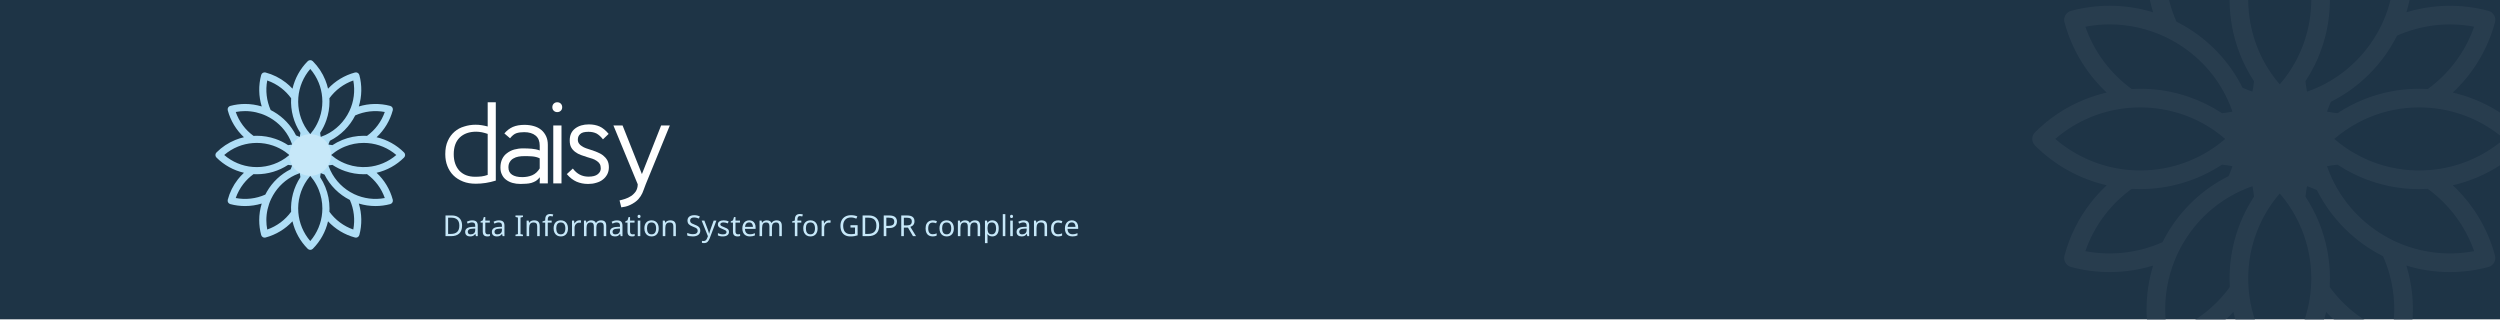
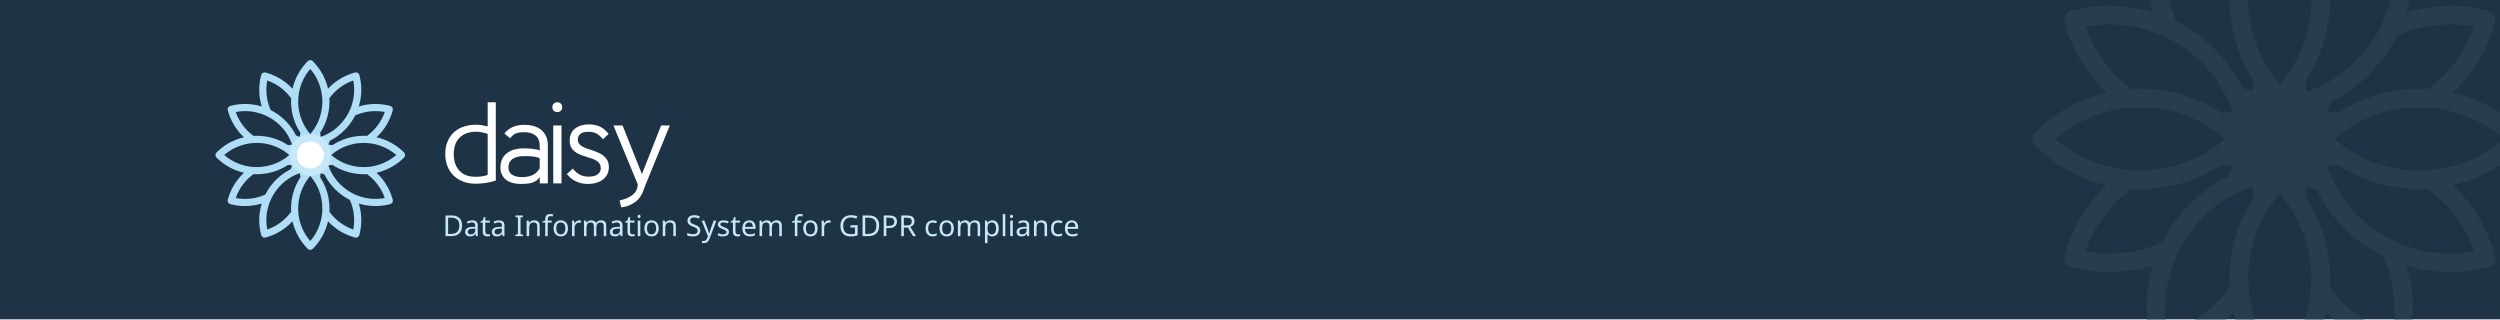
<svg xmlns="http://www.w3.org/2000/svg" xmlns:xlink="http://www.w3.org/1999/xlink" viewBox="0 0 3970 507" role="img" aria-label="DAISY — Data Information System for GDPR compliance">
  <defs>
    <path id="font_1_19" d="M.386 .7H.456V.024C.398 .006 .341-.003 .284-.003 .242-.003 .206 .003 .173 .016 .141 .029 .113 .046 .09 .069 .067 .092 .05 .119 .038 .15 .026 .18 .02 .215 .02 .252 .02 .297 .027 .335 .042 .367 .056 .399 .076 .425 .1 .446 .124 .467 .152 .482 .184 .491 .215 .501 .247 .506 .281 .506 .299 .506 .316 .505 .334 .502 .351 .499 .368 .496 .386 .491V.7M.093 .251C.093 .193 .109 .146 .141 .11 .174 .075 .219 .057 .278 .057 .296 .057 .315 .058 .333 .06 .351 .062 .368 .067 .386 .073V.427C.37 .433 .353 .437 .336 .441 .319 .444 .303 .446 .287 .446 .227 .446 .18 .429 .145 .396 .11 .362 .093 .314 .093 .251Z" />
    <path id="font_1_16" d="M.359 .216C.339 .226 .317 .231 .294 .233 .272 .235 .249 .235 .225 .235 .208 .235 .192 .234 .176 .231 .16 .228 .145 .223 .132 .215 .119 .208 .109 .198 .101 .185 .093 .173 .089 .157 .089 .138 .089 .11 .099 .089 .12 .075 .141 .061 .171 .054 .208 .054 .239 .054 .267 .059 .294 .07 .32 .081 .342 .101 .359 .129V.216M.359 0 .36 .053C.349 .039 .338 .029 .326 .021 .314 .014 .301 .008 .287 .004 .273 0 .258-.002 .243-.003 .227-.004 .21-.005 .193-.005 .168-.005 .145-.002 .124 .004 .103 .01 .085 .019 .069 .031 .053 .043 .041 .058 .033 .076 .024 .093 .02 .114 .02 .137 .02 .165 .025 .189 .035 .21 .045 .231 .059 .248 .077 .261 .095 .275 .115 .285 .139 .292 .162 .298 .187 .302 .213 .302 .24 .302 .265 .301 .29 .299 .315 .297 .338 .292 .359 .284V.325C.359 .363 .348 .392 .324 .412 .3 .432 .267 .442 .225 .442 .199 .442 .176 .439 .158 .433 .14 .427 .121 .412 .103 .389L.054 .431C.076 .457 .1 .475 .127 .487 .155 .499 .188 .505 .228 .505 .258 .505 .285 .501 .309 .494 .334 .487 .355 .476 .373 .461 .391 .446 .404 .428 .414 .407 .424 .386 .429 .361 .429 .333V0H.359Z" />
    <path id="font_1_24" d="M.028 0V.5H.099V0H.028M.02 .657C.02 .67 .024 .68 .032 .688 .04 .696 .05 .7 .062 .7 .075 .7 .085 .696 .093 .688 .101 .68 .105 .67 .105 .657 .105 .645 .101 .634 .093 .627 .085 .619 .075 .615 .062 .615 .05 .615 .04 .619 .032 .627 .024 .634 .02 .645 .02 .657Z" />
    <path id="font_1_34" d="M.331 .381C.314 .403 .296 .419 .277 .43 .257 .44 .234 .445 .207 .445 .173 .445 .149 .439 .136 .426 .122 .414 .115 .398 .115 .378 .115 .365 .118 .354 .125 .344 .131 .335 .139 .327 .15 .321 .16 .314 .172 .308 .186 .303 .2 .298 .214 .293 .228 .289 .247 .283 .265 .276 .283 .269 .301 .262 .317 .253 .332 .242 .347 .23 .359 .217 .369 .2 .378 .184 .383 .163 .383 .139 .383 .116 .378 .096 .369 .078 .359 .06 .347 .045 .331 .033 .315 .02 .296 .011 .274 .005 .252-.002 .229-.005 .204-.005 .166-.005 .133 .002 .103 .015 .074 .028 .046 .049 .02 .08L.072 .128C.107 .081 .152 .058 .207 .058 .243 .058 .27 .065 .287 .079 .305 .093 .313 .11 .313 .129 .313 .145 .31 .158 .304 .168 .298 .178 .289 .187 .278 .194 .267 .202 .254 .208 .24 .213 .225 .218 .21 .223 .194 .227 .176 .233 .158 .239 .141 .245 .123 .252 .107 .26 .093 .271 .079 .281 .067 .294 .058 .31 .049 .326 .045 .346 .045 .371 .045 .415 .06 .449 .091 .473 .122 .497 .162 .509 .21 .509 .245 .509 .276 .503 .303 .491 .33 .479 .356 .457 .381 .427L.332 .38 .331 .381Z" />
    <path id="font_1_41" d="M.073-.147C.087-.144 .103-.14 .121-.134 .139-.128 .156-.12 .173-.109 .189-.098 .203-.084 .214-.068 .224-.051 .23-.031 .23-.008L.02 .5H.099L.266 .08 .432 .5H.507L.299-.008 .281-.056C.275-.075 .266-.094 .255-.111 .244-.128 .23-.144 .213-.157 .196-.17 .178-.181 .156-.19 .135-.199 .113-.204 .088-.207L.073-.147Z" />
+     <clipPath id="clip_flower">
+       <path transform="matrix(1,0,0,-1,0,705.83)" d="M381.999 485.299C376.755 480.056 373.123 473.456 371.472 466.312 370.052 467.837 368.517 469.249 366.869 470.536 362.706 473.779 357.994 476.119 352.862 477.493 351.548 477.846 350.195 477.067 349.845 475.753 347.925 468.59 348.08 461.058 350.226 454.04 346.501 455.18 342.607 455.773 338.733 455.773 335.304 455.773 331.867 455.318 328.513 454.421 327.884 454.253 327.345 453.84 327.02 453.274 326.691 452.707 326.604 452.037 326.773 451.405 328.692 444.242 332.591 437.8 337.956 432.797 335.925 432.328 333.933 431.704 331.995 430.919 327.112 428.94 322.728 426.03 318.967 422.267 318.004 421.306 318.004 419.746 318.967 418.785 324.211 413.539 330.81 409.91 337.954 408.26 336.429 406.84 335.017 405.303 333.731 403.656 330.487 399.493 328.147 394.78 326.773 389.649 326.42 388.335 327.2 386.982 328.513 386.632 331.861 385.735 335.29 385.288 338.709 385.288 342.604 385.288 346.487 385.869 350.226 387.013 349.087 383.288 348.493 379.393 348.493 375.521 348.493 372.091 348.948 368.654 349.845 365.301 350.013 364.671 350.426 364.132 350.992 363.806 351.37 363.587 351.795 363.475 352.224 363.475 352.437 363.475 352.651 363.502 352.862 363.56 360.024 365.478 366.466 369.378 371.472 374.746 373.12 367.597 376.753 360.998 381.999 355.754 382.478 355.272 383.11 355.032 383.739 355.032 384.369 355.032 385.001 355.272 385.481 355.754 390.727 360.998 394.357 367.6 396.007 374.746 401.009 369.378 407.455 365.478 414.618 363.56 414.829 363.502 415.042 363.475 415.255 363.475 415.686 363.475 416.11 363.587 416.488 363.806 417.054 364.132 417.468 364.671 417.634 365.301 419.553 372.466 419.399 379.995 417.254 387.013 420.992 385.869 424.876 385.288 428.771 385.288 432.189 385.288 435.619 385.735 438.966 386.632 440.28 386.982 441.059 388.335 440.707 389.649 438.79 396.808 434.891 403.254 429.523 408.26 436.669 409.907 443.268 413.539 448.512 418.786 449.475 419.746 449.475 421.306 448.512 422.267 443.268 427.514 436.667 431.143 429.521 432.794 434.888 437.794 438.788 444.242 440.707 451.405 440.876 452.037 440.788 452.707 440.46 453.274 440.134 453.84 439.595 454.253 438.966 454.421 431.8 456.34 424.271 456.186 417.256 454.04 419.399 461.06 419.556 468.593 417.634 475.753 417.468 476.384 417.054 476.922 416.488 477.249 415.921 477.575 415.247 477.663 414.618 477.493 407.458 475.574 401.013 471.674 396.01 466.31 395.542 468.341 394.917 470.334 394.132 472.271 392.153 477.157 389.244 481.539 385.481 485.299 385 485.78 384.37 486.021 383.74 486.021 383.11 486.021 382.479 485.78 381.999 485.299M381.501 437.843C381.501 437.845 381.501 437.845 381.498 437.845 376.993 444.344 374.863 452.291 375.502 460.223V460.237C376.085 467.52 378.988 474.425 383.743 479.943 386.2 477.096 388.155 473.902 389.567 470.421 390.885 467.167 391.696 463.74 391.975 460.226V460.22C392.052 459.306 392.09 458.376 392.09 457.45 392.09 453.616 391.461 449.844 390.224 446.24 389.202 443.262 387.777 440.44 385.984 437.852V437.848C385.3 436.864 384.556 435.905 383.767 434.991H383.712C382.927 435.902 382.185 436.861 381.501 437.843M373.9 434.066C370.454 440.941 365.115 446.61 358.402 450.488 357.761 450.859 357.09 451.219 356.404 451.566 353.551 457.973 352.727 465.108 354.033 471.983 357.583 470.749 360.872 468.962 363.839 466.649 366.385 464.665 368.629 462.334 370.529 459.716 370.044 451.262 372.299 442.84 376.935 435.802 376.835 434.879 376.703 433.962 376.531 433.059 376.517 433.054 376.503 433.045 376.492 433.037 375.609 433.346 374.744 433.691 373.9 434.066M390.952 433.059C390.776 433.973 390.642 434.893 390.544 435.812 392.356 438.563 393.818 441.527 394.882 444.639 396.3 448.758 397.017 453.069 397.017 457.45 397.017 458.206 396.992 458.964 396.949 459.714 401.072 465.387 406.84 469.67 413.447 471.981 414.799 464.863 413.873 457.465 410.773 450.885 410.762 450.863 410.75 450.841 410.739 450.822 410.735 450.808 410.729 450.797 410.723 450.784 410.715 450.77 410.71 450.756 410.702 450.742 407.286 443.577 401.478 437.777 394.343 434.408 393.264 433.899 392.14 433.439 390.987 433.037 390.976 433.045 390.963 433.05 390.952 433.059M332.285 450.233C334.417 450.641 336.579 450.846 338.733 450.846 343.786 450.846 348.882 449.697 353.461 447.524 354.318 447.113 355.153 446.678 355.938 446.224 362.047 442.693 366.858 437.477 369.852 431.138V431.135C369.856 431.132 369.856 431.132 369.858 431.13 370.367 430.051 370.827 428.926 371.229 427.774 371.221 427.763 371.215 427.749 371.208 427.736 370.299 427.563 369.379 427.429 368.454 427.331 365.703 429.142 362.74 430.601 359.627 431.669 355.508 433.086 351.198 433.804 346.816 433.804 346.063 433.804 345.302 433.778 344.552 433.735 338.876 437.857 334.595 443.624 332.285 450.233M396.273 427.736C396.266 427.749 396.259 427.763 396.25 427.774 396.56 428.656 396.902 429.518 397.273 430.357 404.803 434.135 410.97 440.301 414.777 447.863 421.186 450.712 428.319 451.536 435.194 450.233 432.885 443.624 428.601 437.86 422.927 433.735 422.175 433.778 421.417 433.804 420.664 433.804 415.546 433.804 410.559 432.832 405.843 430.919 403.459 429.952 401.169 428.746 399.023 427.331 398.098 427.432 397.181 427.563 396.273 427.736M374.202 420.526C374.202 425.787 378.48 430.065 383.739 430.065 389 430.065 393.277 425.787 393.277 420.526 393.277 415.266 389 410.989 383.739 410.989 378.48 410.989 374.202 415.266 374.202 420.526M409.456 414.04C406.476 415.061 403.656 416.487 401.071 418.277 401.067 418.279 401.062 418.282 401.056 418.288 400.073 418.969 399.118 419.71 398.205 420.499V420.554C399.1 421.326 400.033 422.053 400.996 422.722 401.008 422.73 401.018 422.738 401.032 422.746 401.035 422.749 401.04 422.752 401.043 422.754 401.051 422.76 401.056 422.765 401.064 422.768 403.131 424.202 405.362 425.407 407.694 426.353 411.821 428.028 416.183 428.877 420.664 428.877 421.589 428.877 422.522 428.839 423.447 428.762 430.73 428.18 437.638 425.275 443.154 420.526 437.636 415.776 430.73 412.871 423.447 412.288 422.501 412.212 421.556 412.173 420.616 412.173 416.814 412.173 413.072 412.798 409.456 414.04M344.029 412.288C336.747 412.871 329.841 415.776 324.324 420.529 327.17 422.987 330.364 424.941 333.845 426.353 337.099 427.673 340.527 428.483 344.038 428.762 344.957 428.839 345.891 428.877 346.816 428.877 350.651 428.877 354.422 428.248 358.026 427.01 361.003 425.99 363.829 424.561 366.418 422.771 367.402 422.086 368.361 421.342 369.275 420.554V420.499C368.383 419.73 367.449 419.002 366.486 418.332 366.475 418.326 366.465 418.318 366.453 418.309 366.448 418.307 366.442 418.304 366.439 418.301 366.431 418.296 366.426 418.29 366.418 418.288 360.673 414.303 353.8 412.177 346.804 412.176 345.881 412.176 344.955 412.213 344.029 412.288M414.098 393.493C414.077 393.507 414.054 393.515 414.03 393.527 414.022 393.532 414.01 393.538 413.999 393.543 413.986 393.548 413.972 393.556 413.956 393.565 406.79 396.98 400.991 402.789 397.622 409.924 397.112 411.002 396.652 412.127 396.25 413.279 396.259 413.29 396.265 413.303 396.273 413.315 397.186 413.49 398.106 413.624 399.023 413.723 401.773 411.91 404.738 410.449 407.857 409.382 411.99 407.961 416.265 407.247 420.611 407.247 421.384 407.247 422.155 407.272 422.93 407.316 428.606 403.191 432.887 397.424 435.194 390.82 433.069 390.417 430.918 390.217 428.772 390.217 423.731 390.217 418.713 391.321 414.098 393.493M368.451 413.723C369.379 413.624 370.299 413.49 371.208 413.317 371.213 413.303 371.221 413.29 371.229 413.279 370.92 412.395 370.575 411.53 370.203 410.687 363.326 407.241 357.656 401.902 353.778 395.188 353.407 394.547 353.047 393.877 352.7 393.19 346.293 390.338 339.158 389.514 332.283 390.82 333.517 394.369 335.304 397.66 337.617 400.626 339.602 403.171 341.933 405.416 344.55 407.316 345.302 407.272 346.052 407.249 346.805 407.249 354.487 407.249 362.041 409.504 368.451 413.723M396.949 381.339C396.992 382.091 397.017 382.849 397.017 383.603 397.017 388.721 396.045 393.708 394.132 398.423 393.166 400.807 391.959 403.097 390.544 405.244 390.645 406.165 390.776 407.085 390.948 407.994 390.963 408 390.976 408.008 390.987 408.016 391.869 407.709 392.73 407.364 393.571 406.992 397.347 399.463 403.511 393.296 411.076 389.489 413.926 383.082 414.75 375.95 413.447 369.072 406.837 371.381 401.071 375.665 396.949 381.339M353.42 375.521C353.42 380.573 354.569 385.669 356.743 390.251 357.153 391.104 357.588 391.939 358.042 392.725 361.573 398.836 366.792 403.648 373.136 406.645 374.215 407.154 375.34 407.614 376.492 408.016 376.503 408.008 376.517 408 376.531 407.994 376.703 407.085 376.835 406.168 376.935 405.244 372.299 398.21 370.044 389.788 370.529 381.336 366.407 375.663 360.64 371.381 354.033 369.072 353.625 371.204 353.42 373.366 353.42 375.521M375.502 380.819C374.862 388.75 376.991 396.698 381.498 403.199 381.52 403.232 381.542 403.265 381.561 403.297 382.229 404.25 382.949 405.176 383.712 406.062H383.767C384.539 405.167 385.264 404.233 385.935 403.27 385.943 403.259 385.952 403.248 385.96 403.237 385.962 403.232 385.965 403.226 385.968 403.223 385.973 403.215 385.978 403.21 385.981 403.202 387.416 401.135 388.62 398.904 389.567 396.572 391.242 392.445 392.09 388.083 392.09 383.603 392.09 382.677 392.052 381.741 391.975 380.819 391.392 373.536 388.489 366.628 383.739 361.113 378.988 366.631 376.085 373.536 375.502 380.819" />
+     </clipPath>
  </defs>
  <rect width="3970" height="507" fill="#1e3446" />
  <g transform="translate(1317.80,-1491.20) scale(6.0)" opacity="0.45">
    <path transform="matrix(1,0,0,-1,423.4473,293.5415)" d="M0 0C-4.773-.386-9.48 .202-13.991 1.751-16.972 2.772-19.791 4.198-22.377 5.988-22.38 5.991-22.385 5.994-22.391 5.999-23.374 6.681-24.329 7.422-25.243 8.21V8.265C-24.348 9.037-23.415 9.765-22.451 10.433-22.44 10.441-22.429 10.449-22.416 10.458-22.413 10.46-22.407 10.463-22.404 10.466-22.396 10.471-22.391 10.477-22.383 10.479-20.316 11.914-18.085 13.118-15.754 14.065-11.626 15.74-7.264 16.588-2.783 16.588-1.858 16.588-.925 16.55 0 16.474 7.283 15.891 14.191 12.987 19.706 8.238 14.188 3.487 7.283 .583 0 0M11.747-21.469C4.628-22.818-2.77-21.893-9.349-18.795-9.371-18.781-9.393-18.773-9.418-18.762-9.426-18.756-9.437-18.751-9.448-18.746-9.461-18.74-9.475-18.732-9.492-18.724-16.657-15.308-22.457-9.5-25.826-2.365-26.335-1.287-26.794-.162-27.197 .991-27.188 1.001-27.183 1.015-27.175 1.026-26.261 1.201-25.341 1.335-24.424 1.434-21.674-.378-18.709-1.839-15.589-2.907-11.457-4.327-7.182-5.042-2.835-5.042-2.063-5.042-1.292-5.017-.517-4.973 5.159-9.098 9.44-14.865 11.747-21.469M-10-43.216C-16.61-40.907-22.377-36.623-26.499-30.95-26.455-30.197-26.431-29.439-26.431-28.686-26.431-23.568-27.402-18.581-29.315-13.866-30.281-11.481-31.488-9.191-32.903-7.045-32.802-6.123-32.671-5.203-32.499-4.294-32.485-4.289-32.471-4.281-32.46-4.272-31.579-4.579-30.717-4.924-29.876-5.296-26.1-12.826-19.936-18.992-12.371-22.799-9.521-29.206-8.698-36.338-10-43.216M-31.472-31.47C-32.055-38.752-34.959-45.661-39.708-51.175-44.459-45.658-47.363-38.752-47.946-31.47-48.586-23.538-46.457-15.59-41.949-9.089-41.927-9.057-41.905-9.024-41.886-8.991-41.218-8.039-40.499-7.113-39.735-6.227H-39.68C-38.908-7.122-38.183-8.055-37.512-9.019-37.504-9.029-37.496-9.041-37.488-9.051-37.485-9.057-37.482-9.062-37.479-9.065-37.474-9.073-37.469-9.079-37.466-9.087-36.032-11.153-34.828-13.384-33.88-15.716-32.206-19.843-31.357-24.206-31.357-28.686-31.357-29.611-31.396-30.547-31.472-31.47M-52.918-30.952C-57.041-36.626-62.807-40.907-69.414-43.216-69.822-41.084-70.027-38.922-70.027-36.768-70.027-31.716-68.878-26.62-66.705-22.038-66.294-21.184-65.859-20.349-65.405-19.564-61.874-13.452-56.655-8.641-50.311-5.644-49.232-5.135-48.107-4.675-46.955-4.272-46.944-4.281-46.93-4.289-46.917-4.294-46.744-5.203-46.613-6.12-46.512-7.045-51.148-14.079-53.403-22.5-52.918-30.952M-70.747-19.099C-77.154-21.951-84.29-22.774-91.165-21.469-89.93-17.919-88.143-14.629-85.831-11.662-83.846-9.117-81.514-6.873-78.898-4.973-78.145-5.017-77.395-5.039-76.643-5.039-68.96-5.039-61.406-2.784-54.996 1.434-54.068 1.335-53.148 1.201-52.24 1.029-52.234 1.015-52.226 1.001-52.218 .991-52.527 .106-52.872-.758-53.244-1.601-60.122-5.047-65.791-10.387-69.669-17.101-70.041-17.741-70.399-18.412-70.747-19.099M-99.124 8.241C-96.277 10.699-93.083 12.653-89.602 14.065-86.348 15.384-82.921 16.194-79.41 16.474-78.49 16.55-77.557 16.588-76.631 16.588-72.797 16.588-69.025 15.959-65.421 14.722-62.443 13.701-59.619 12.272-57.03 10.482-56.044 9.798-55.086 9.054-54.172 8.265V8.21C-55.064 7.441-55.998 6.713-56.961 6.043-56.972 6.038-56.983 6.029-56.994 6.021-57 6.019-57.005 6.016-57.008 6.013-57.016 6.007-57.021 6.002-57.03 5.999-63.533 1.489-71.48-.641-79.418 0-86.701 .583-93.606 3.487-99.124 8.241M-91.162 37.945C-89.03 38.353-86.868 38.558-84.714 38.558-79.661 38.558-74.565 37.408-69.986 35.235-69.129 34.825-68.295 34.39-67.509 33.935-61.4 30.404-56.589 25.188-53.595 18.849V18.846C-53.592 18.844-53.592 18.844-53.589 18.841-53.08 17.763-52.62 16.638-52.218 15.485-52.226 15.475-52.232 15.461-52.24 15.447-53.148 15.275-54.068 15.141-54.993 15.042-57.744 16.854-60.708 18.312-63.82 19.38-67.939 20.798-72.25 21.515-76.631 21.515-77.384 21.515-78.145 21.49-78.895 21.446-84.571 25.568-88.852 31.335-91.162 37.945M-69.414 59.695C-65.864 58.461-62.575 56.674-59.608 54.361-57.063 52.376-54.818 50.045-52.918 47.428-53.403 38.974-51.148 30.552-46.512 23.513-46.613 22.59-46.744 21.674-46.917 20.771-46.93 20.765-46.944 20.757-46.955 20.749-47.839 21.058-48.704 21.403-49.547 21.778-52.993 28.653-58.333 34.321-65.046 38.199-65.687 38.571-66.357 38.93-67.044 39.278-69.896 45.685-70.72 52.82-69.414 59.695M-47.946 47.935V47.948C-47.363 55.231-44.459 62.137-39.705 67.654-37.247 64.808-35.293 61.614-33.88 58.132-32.562 54.878-31.751 51.452-31.472 47.938V47.932C-31.396 47.018-31.357 46.087-31.357 45.162-31.357 41.328-31.986 37.556-33.224 33.952-34.245 30.974-35.67 28.152-37.463 25.563V25.56C-38.147 24.575-38.892 23.617-39.68 22.703H-39.735C-40.521 23.614-41.262 24.572-41.946 25.555-41.946 25.557-41.946 25.557-41.949 25.557-46.454 32.055-48.583 40.003-47.946 47.935M-30.169 8.238C-30.169 2.978-34.447-1.3-39.708-1.3-44.968-1.3-49.246 2.978-49.246 8.238-49.246 13.499-44.968 17.776-39.708 17.776-34.447 17.776-30.169 13.499-30.169 8.238M-28.565 32.351C-27.147 36.47-26.431 40.78-26.431 45.162-26.431 45.917-26.455 46.676-26.499 47.425-22.375 53.099-16.607 57.382-10 59.692-8.648 52.574-9.574 45.176-12.675 38.596-12.686 38.574-12.697 38.552-12.708 38.533-12.713 38.52-12.718 38.509-12.724 38.495-12.732 38.481-12.738 38.467-12.746 38.454-16.162 31.289-21.969 25.489-29.104 22.12-30.183 21.611-31.308 21.151-32.46 20.749-32.471 20.757-32.485 20.762-32.496 20.771-32.671 21.685-32.805 22.604-32.903 23.524-31.092 26.274-29.63 29.239-28.565 32.351M-8.67 35.575C-2.261 38.424 4.872 39.248 11.747 37.945 9.437 31.335 5.154 25.571-.52 21.446-1.272 21.49-2.031 21.515-2.783 21.515-7.901 21.515-12.888 20.543-17.604 18.63-19.988 17.664-22.279 16.457-24.424 15.042-25.35 15.143-26.266 15.275-27.175 15.447-27.181 15.461-27.188 15.475-27.197 15.485-26.888 16.367-26.545 17.229-26.173 18.069-18.644 21.846-12.478 28.012-8.67 35.575M25.065 9.979C19.821 15.226 13.22 18.854 6.073 20.505 11.44 25.505 15.341 31.954 17.259 39.116 17.429 39.749 17.341 40.419 17.013 40.985 16.687 41.552 16.148 41.965 15.519 42.132 8.353 44.051 .824 43.897-6.191 41.752-4.048 48.772-3.892 56.304-5.813 63.464-5.98 64.096-6.394 64.633-6.96 64.961-7.526 65.287-8.2 65.375-8.829 65.205-15.989 63.286-22.435 59.386-27.437 54.021-27.906 56.052-28.53 58.045-29.315 59.982-31.294 64.868-34.204 69.25-37.967 73.01-38.927 73.974-40.487 73.974-41.448 73.01-46.692 67.767-50.324 61.167-51.975 54.024-53.395 55.549-54.93 56.961-56.578 58.248-60.741 61.491-65.454 63.831-70.585 65.205-71.899 65.558-73.251 64.778-73.602 63.464-75.523 56.301-75.367 48.77-73.221 41.752-76.946 42.891-80.841 43.484-84.714 43.484-88.143 43.484-91.581 43.03-94.934 42.132-95.563 41.965-96.102 41.552-96.428 40.985-96.756 40.419-96.844 39.749-96.674 39.116-94.755 31.954-90.855 25.511-85.491 20.508-87.522 20.04-89.514 19.416-91.452 18.63-96.335 16.651-100.719 13.742-104.48 9.979-105.443 9.018-105.443 7.458-104.48 6.497-99.236 1.25-92.637-2.378-85.494-4.029-87.018-5.449-88.431-6.985-89.717-8.632-92.96-12.795-95.3-17.508-96.674-22.64-97.027-23.954-96.247-25.306-94.934-25.656-91.586-26.554-88.157-27-84.738-27-80.844-27-76.96-26.42-73.221-25.276-74.36-29.001-74.954-32.896-74.954-36.768-74.954-40.198-74.5-43.635-73.602-46.988-73.435-47.618-73.021-48.157-72.455-48.482-72.077-48.701-71.653-48.813-71.223-48.813-71.01-48.813-70.796-48.786-70.585-48.729-63.423-46.81-56.98-42.91-51.975-37.543-50.327-44.692-46.695-51.291-41.448-56.535-40.969-57.016-40.337-57.257-39.708-57.257-39.078-57.257-38.446-57.016-37.967-56.535-32.72-51.291-29.091-44.689-27.44-37.543-22.437-42.91-15.992-46.81-8.829-48.729-8.619-48.786-8.405-48.813-8.191-48.813-7.762-48.813-7.337-48.701-6.96-48.482-6.394-48.157-5.98-47.618-5.813-46.988-3.895-39.823-4.048-32.293-6.194-25.276-2.455-26.42 1.429-27 5.323-27 8.742-27 12.171-26.554 15.519-25.656 16.833-25.306 17.612-23.954 17.259-22.64 15.343-15.48 11.443-9.035 6.076-4.029 13.222-2.381 19.821 1.25 25.065 6.498 26.028 7.458 26.028 9.018 25.065 9.979" fill="#354859" />
    <path transform="matrix(1,0,0,-1,398.0977,285.3037)" d="M0 0C0-7.929-6.428-14.357-14.358-14.357-22.288-14.357-28.716-7.929-28.716 0-28.716 7.93-22.288 14.358-14.358 14.358-6.428 14.358 0 7.93 0 0" fill="#354859" />
  </g>
  <g transform="translate(-389.90,-410.05) scale(2.3)">
    <path transform="matrix(1,0,0,-1,394.1104,285.3032)" d="M0 0C0-5.728-4.643-10.371-10.371-10.371-16.098-10.371-20.741-5.728-20.741 0-20.741 5.728-16.098 10.371-10.371 10.371-4.643 10.371 0 5.728 0 0" fill="#ffffff" />
    <path transform="matrix(1,0,0,-1,423.4473,293.5415)" d="M0 0C-4.773-.386-9.48 .202-13.991 1.751-16.972 2.772-19.791 4.198-22.377 5.988-22.38 5.991-22.385 5.994-22.391 5.999-23.374 6.681-24.329 7.422-25.243 8.21V8.265C-24.348 9.037-23.415 9.765-22.451 10.433-22.44 10.441-22.429 10.449-22.416 10.458-22.413 10.46-22.407 10.463-22.404 10.466-22.396 10.471-22.391 10.477-22.383 10.479-20.316 11.914-18.085 13.118-15.754 14.065-11.626 15.74-7.264 16.588-2.783 16.588-1.858 16.588-.925 16.55 0 16.474 7.283 15.891 14.191 12.987 19.706 8.238 14.188 3.487 7.283 .583 0 0M11.747-21.469C4.628-22.818-2.77-21.893-9.349-18.795-9.371-18.781-9.393-18.773-9.418-18.762-9.426-18.756-9.437-18.751-9.448-18.746-9.461-18.74-9.475-18.732-9.492-18.724-16.657-15.308-22.457-9.5-25.826-2.365-26.335-1.287-26.794-.162-27.197 .991-27.188 1.001-27.183 1.015-27.175 1.026-26.261 1.201-25.341 1.335-24.424 1.434-21.674-.378-18.709-1.839-15.589-2.907-11.457-4.327-7.182-5.042-2.835-5.042-2.063-5.042-1.292-5.017-.517-4.973 5.159-9.098 9.44-14.865 11.747-21.469M-10-43.216C-16.61-40.907-22.377-36.623-26.499-30.95-26.455-30.197-26.431-29.439-26.431-28.686-26.431-23.568-27.402-18.581-29.315-13.866-30.281-11.481-31.488-9.191-32.903-7.045-32.802-6.123-32.671-5.203-32.499-4.294-32.485-4.289-32.471-4.281-32.46-4.272-31.579-4.579-30.717-4.924-29.876-5.296-26.1-12.826-19.936-18.992-12.371-22.799-9.521-29.206-8.698-36.338-10-43.216M-31.472-31.47C-32.055-38.752-34.959-45.661-39.708-51.175-44.459-45.658-47.363-38.752-47.946-31.47-48.586-23.538-46.457-15.59-41.949-9.089-41.927-9.057-41.905-9.024-41.886-8.991-41.218-8.039-40.499-7.113-39.735-6.227H-39.68C-38.908-7.122-38.183-8.055-37.512-9.019-37.504-9.029-37.496-9.041-37.488-9.051-37.485-9.057-37.482-9.062-37.479-9.065-37.474-9.073-37.469-9.079-37.466-9.087-36.032-11.153-34.828-13.384-33.88-15.716-32.206-19.843-31.357-24.206-31.357-28.686-31.357-29.611-31.396-30.547-31.472-31.47M-52.918-30.952C-57.041-36.626-62.807-40.907-69.414-43.216-69.822-41.084-70.027-38.922-70.027-36.768-70.027-31.716-68.878-26.62-66.705-22.038-66.294-21.184-65.859-20.349-65.405-19.564-61.874-13.452-56.655-8.641-50.311-5.644-49.232-5.135-48.107-4.675-46.955-4.272-46.944-4.281-46.93-4.289-46.917-4.294-46.744-5.203-46.613-6.12-46.512-7.045-51.148-14.079-53.403-22.5-52.918-30.952M-70.747-19.099C-77.154-21.951-84.29-22.774-91.165-21.469-89.93-17.919-88.143-14.629-85.831-11.662-83.846-9.117-81.514-6.873-78.898-4.973-78.145-5.017-77.395-5.039-76.643-5.039-68.96-5.039-61.406-2.784-54.996 1.434-54.068 1.335-53.148 1.201-52.24 1.029-52.234 1.015-52.226 1.001-52.218 .991-52.527 .106-52.872-.758-53.244-1.601-60.122-5.047-65.791-10.387-69.669-17.101-70.041-17.741-70.399-18.412-70.747-19.099M-99.124 8.241C-96.277 10.699-93.083 12.653-89.602 14.065-86.348 15.384-82.921 16.194-79.41 16.474-78.49 16.55-77.557 16.588-76.631 16.588-72.797 16.588-69.025 15.959-65.421 14.722-62.443 13.701-59.619 12.272-57.03 10.482-56.044 9.798-55.086 9.054-54.172 8.265V8.21C-55.064 7.441-55.998 6.713-56.961 6.043-56.972 6.038-56.983 6.029-56.994 6.021-57 6.019-57.005 6.016-57.008 6.013-57.016 6.007-57.021 6.002-57.03 5.999-63.533 1.489-71.48-.641-79.418 0-86.701 .583-93.606 3.487-99.124 8.241M-91.162 37.945C-89.03 38.353-86.868 38.558-84.714 38.558-79.661 38.558-74.565 37.408-69.986 35.235-69.129 34.825-68.295 34.39-67.509 33.935-61.4 30.404-56.589 25.188-53.595 18.849V18.846C-53.592 18.844-53.592 18.844-53.589 18.841-53.08 17.763-52.62 16.638-52.218 15.485-52.226 15.475-52.232 15.461-52.24 15.447-53.148 15.275-54.068 15.141-54.993 15.042-57.744 16.854-60.708 18.312-63.82 19.38-67.939 20.798-72.25 21.515-76.631 21.515-77.384 21.515-78.145 21.49-78.895 21.446-84.571 25.568-88.852 31.335-91.162 37.945M-69.414 59.695C-65.864 58.461-62.575 56.674-59.608 54.361-57.063 52.376-54.818 50.045-52.918 47.428-53.403 38.974-51.148 30.552-46.512 23.513-46.613 22.59-46.744 21.674-46.917 20.771-46.93 20.765-46.944 20.757-46.955 20.749-47.839 21.058-48.704 21.403-49.547 21.778-52.993 28.653-58.333 34.321-65.046 38.199-65.687 38.571-66.357 38.93-67.044 39.278-69.896 45.685-70.72 52.82-69.414 59.695M-47.946 47.935V47.948C-47.363 55.231-44.459 62.137-39.705 67.654-37.247 64.808-35.293 61.614-33.88 58.132-32.562 54.878-31.751 51.452-31.472 47.938V47.932C-31.396 47.018-31.357 46.087-31.357 45.162-31.357 41.328-31.986 37.556-33.224 33.952-34.245 30.974-35.67 28.152-37.463 25.563V25.56C-38.147 24.575-38.892 23.617-39.68 22.703H-39.735C-40.521 23.614-41.262 24.572-41.946 25.555-41.946 25.557-41.946 25.557-41.949 25.557-46.454 32.055-48.583 40.003-47.946 47.935M-30.169 8.238C-30.169 2.978-34.447-1.3-39.708-1.3-44.968-1.3-49.246 2.978-49.246 8.238-49.246 13.499-44.968 17.776-39.708 17.776-34.447 17.776-30.169 13.499-30.169 8.238M-28.565 32.351C-27.147 36.47-26.431 40.78-26.431 45.162-26.431 45.917-26.455 46.676-26.499 47.425-22.375 53.099-16.607 57.382-10 59.692-8.648 52.574-9.574 45.176-12.675 38.596-12.686 38.574-12.697 38.552-12.708 38.533-12.713 38.52-12.718 38.509-12.724 38.495-12.732 38.481-12.738 38.467-12.746 38.454-16.162 31.289-21.969 25.489-29.104 22.12-30.183 21.611-31.308 21.151-32.46 20.749-32.471 20.757-32.485 20.762-32.496 20.771-32.671 21.685-32.805 22.604-32.903 23.524-31.092 26.274-29.63 29.239-28.565 32.351M-8.67 35.575C-2.261 38.424 4.872 39.248 11.747 37.945 9.437 31.335 5.154 25.571-.52 21.446-1.272 21.49-2.031 21.515-2.783 21.515-7.901 21.515-12.888 20.543-17.604 18.63-19.988 17.664-22.279 16.457-24.424 15.042-25.35 15.143-26.266 15.275-27.175 15.447-27.181 15.461-27.188 15.475-27.197 15.485-26.888 16.367-26.545 17.229-26.173 18.069-18.644 21.846-12.478 28.012-8.67 35.575M25.065 9.979C19.821 15.226 13.22 18.854 6.073 20.505 11.44 25.505 15.341 31.954 17.259 39.116 17.429 39.749 17.341 40.419 17.013 40.985 16.687 41.552 16.148 41.965 15.519 42.132 8.353 44.051 .824 43.897-6.191 41.752-4.048 48.772-3.892 56.304-5.813 63.464-5.98 64.096-6.394 64.633-6.96 64.961-7.526 65.287-8.2 65.375-8.829 65.205-15.989 63.286-22.435 59.386-27.437 54.021-27.906 56.052-28.53 58.045-29.315 59.982-31.294 64.868-34.204 69.25-37.967 73.01-38.927 73.974-40.487 73.974-41.448 73.01-46.692 67.767-50.324 61.167-51.975 54.024-53.395 55.549-54.93 56.961-56.578 58.248-60.741 61.491-65.454 63.831-70.585 65.205-71.899 65.558-73.251 64.778-73.602 63.464-75.523 56.301-75.367 48.77-73.221 41.752-76.946 42.891-80.841 43.484-84.714 43.484-88.143 43.484-91.581 43.03-94.934 42.132-95.563 41.965-96.102 41.552-96.428 40.985-96.756 40.419-96.844 39.749-96.674 39.116-94.755 31.954-90.855 25.511-85.491 20.508-87.522 20.04-89.514 19.416-91.452 18.63-96.335 16.651-100.719 13.742-104.48 9.979-105.443 9.018-105.443 7.458-104.48 6.497-99.236 1.25-92.637-2.378-85.494-4.029-87.018-5.449-88.431-6.985-89.717-8.632-92.96-12.795-95.3-17.508-96.674-22.64-97.027-23.954-96.247-25.306-94.934-25.656-91.586-26.554-88.157-27-84.738-27-80.844-27-76.96-26.42-73.221-25.276-74.36-29.001-74.954-32.896-74.954-36.768-74.954-40.198-74.5-43.635-73.602-46.988-73.435-47.618-73.021-48.157-72.455-48.482-72.077-48.701-71.653-48.813-71.223-48.813-71.01-48.813-70.796-48.786-70.585-48.729-63.423-46.81-56.98-42.91-51.975-37.543-50.327-44.692-46.695-51.291-41.448-56.535-40.969-57.016-40.337-57.257-39.708-57.257-39.078-57.257-38.446-57.016-37.967-56.535-32.72-51.291-29.091-44.689-27.44-37.543-22.437-42.91-15.992-46.81-8.829-48.729-8.619-48.786-8.405-48.813-8.191-48.813-7.762-48.813-7.337-48.701-6.96-48.482-6.394-48.157-5.98-47.618-5.813-46.988-3.895-39.823-4.048-32.293-6.194-25.276-2.455-26.42 1.429-27 5.323-27 8.742-27 12.171-26.554 15.519-25.656 16.833-25.306 17.612-23.954 17.259-22.64 15.343-15.48 11.443-9.035 6.076-4.029 13.222-2.381 19.821 1.25 25.065 6.498 26.028 7.458 26.028 9.018 25.065 9.979" fill="#afdef6" />
-     <path transform="matrix(1,0,0,-1,398.0977,285.3037)" d="M0 0C0-7.929-6.428-14.357-14.358-14.357-22.288-14.357-28.716-7.929-28.716 0-28.716 7.93-22.288 14.358-14.358 14.358-6.428 14.358 0 7.93 0 0" fill="#c7e8f9" />
+     <g clip-path="url(#clip_flower)">
+       <path transform="matrix(1,0,0,-1,398.0977,285.3037)" d="M0 0C0-7.929-6.428-14.357-14.358-14.357-22.288-14.357-28.716-7.929-28.716 0-28.716 7.93-22.288 14.358-14.358 14.358-6.428 14.358 0 7.93 0 0" fill="#c7e8f9" />
+     </g>
    <use data-text="d" xlink:href="#font_1_19" transform="matrix(80,0,0,-80,475.3574,304.8876)" fill="#ffffff" />
    <use data-text="a" xlink:href="#font_1_16" transform="matrix(80,0,0,-80,513.4374,304.8876)" fill="#ffffff" />
    <use data-text="i" xlink:href="#font_1_24" transform="matrix(80,0,0,-80,549.2774,304.8876)" fill="#ffffff" />
    <use data-text="s" xlink:href="#font_1_34" transform="matrix(80,0,0,-80,559.2774,304.8876)" fill="#ffffff" />
    <use data-text="y" xlink:href="#font_1_41" transform="matrix(80,0,0,-80,591.4374,304.8876)" fill="#ffffff" />
  </g>
  <text x="703" y="375" font-family="'Barlow','Segoe UI',system-ui,sans-serif" font-size="46" fill="#c7e8f9">Data Information System for GDPR compliance</text>
</svg>
